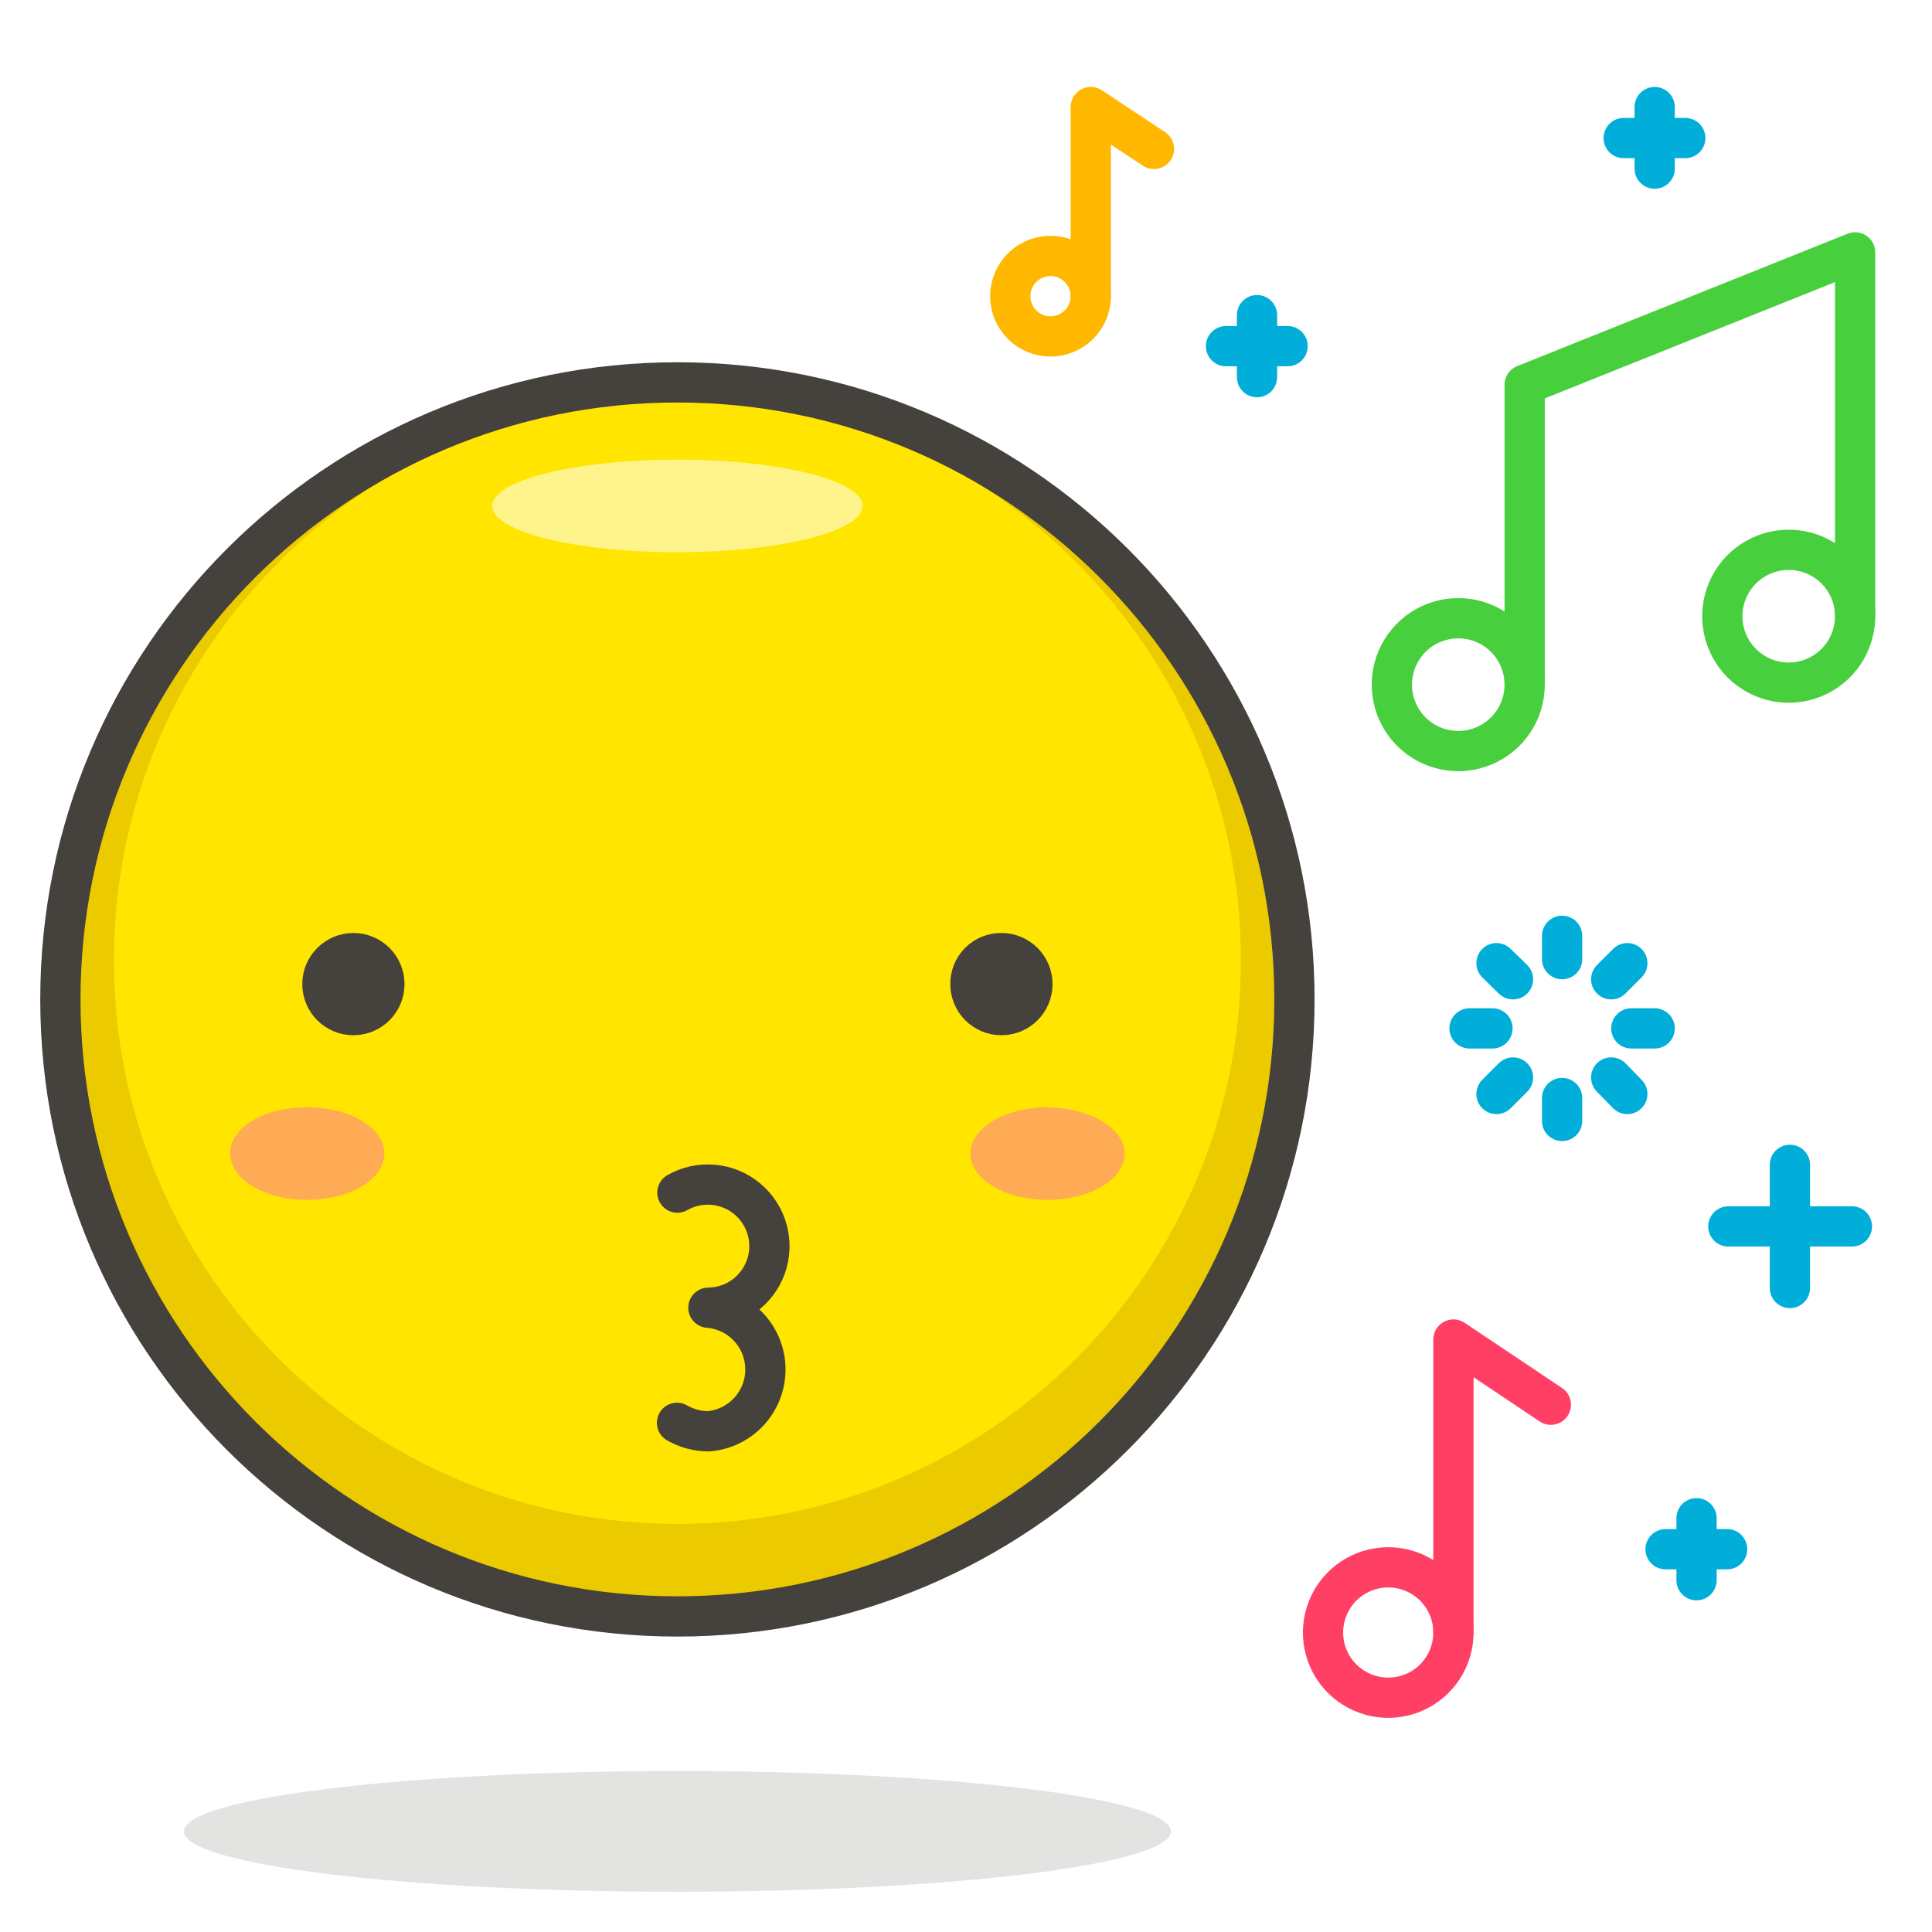
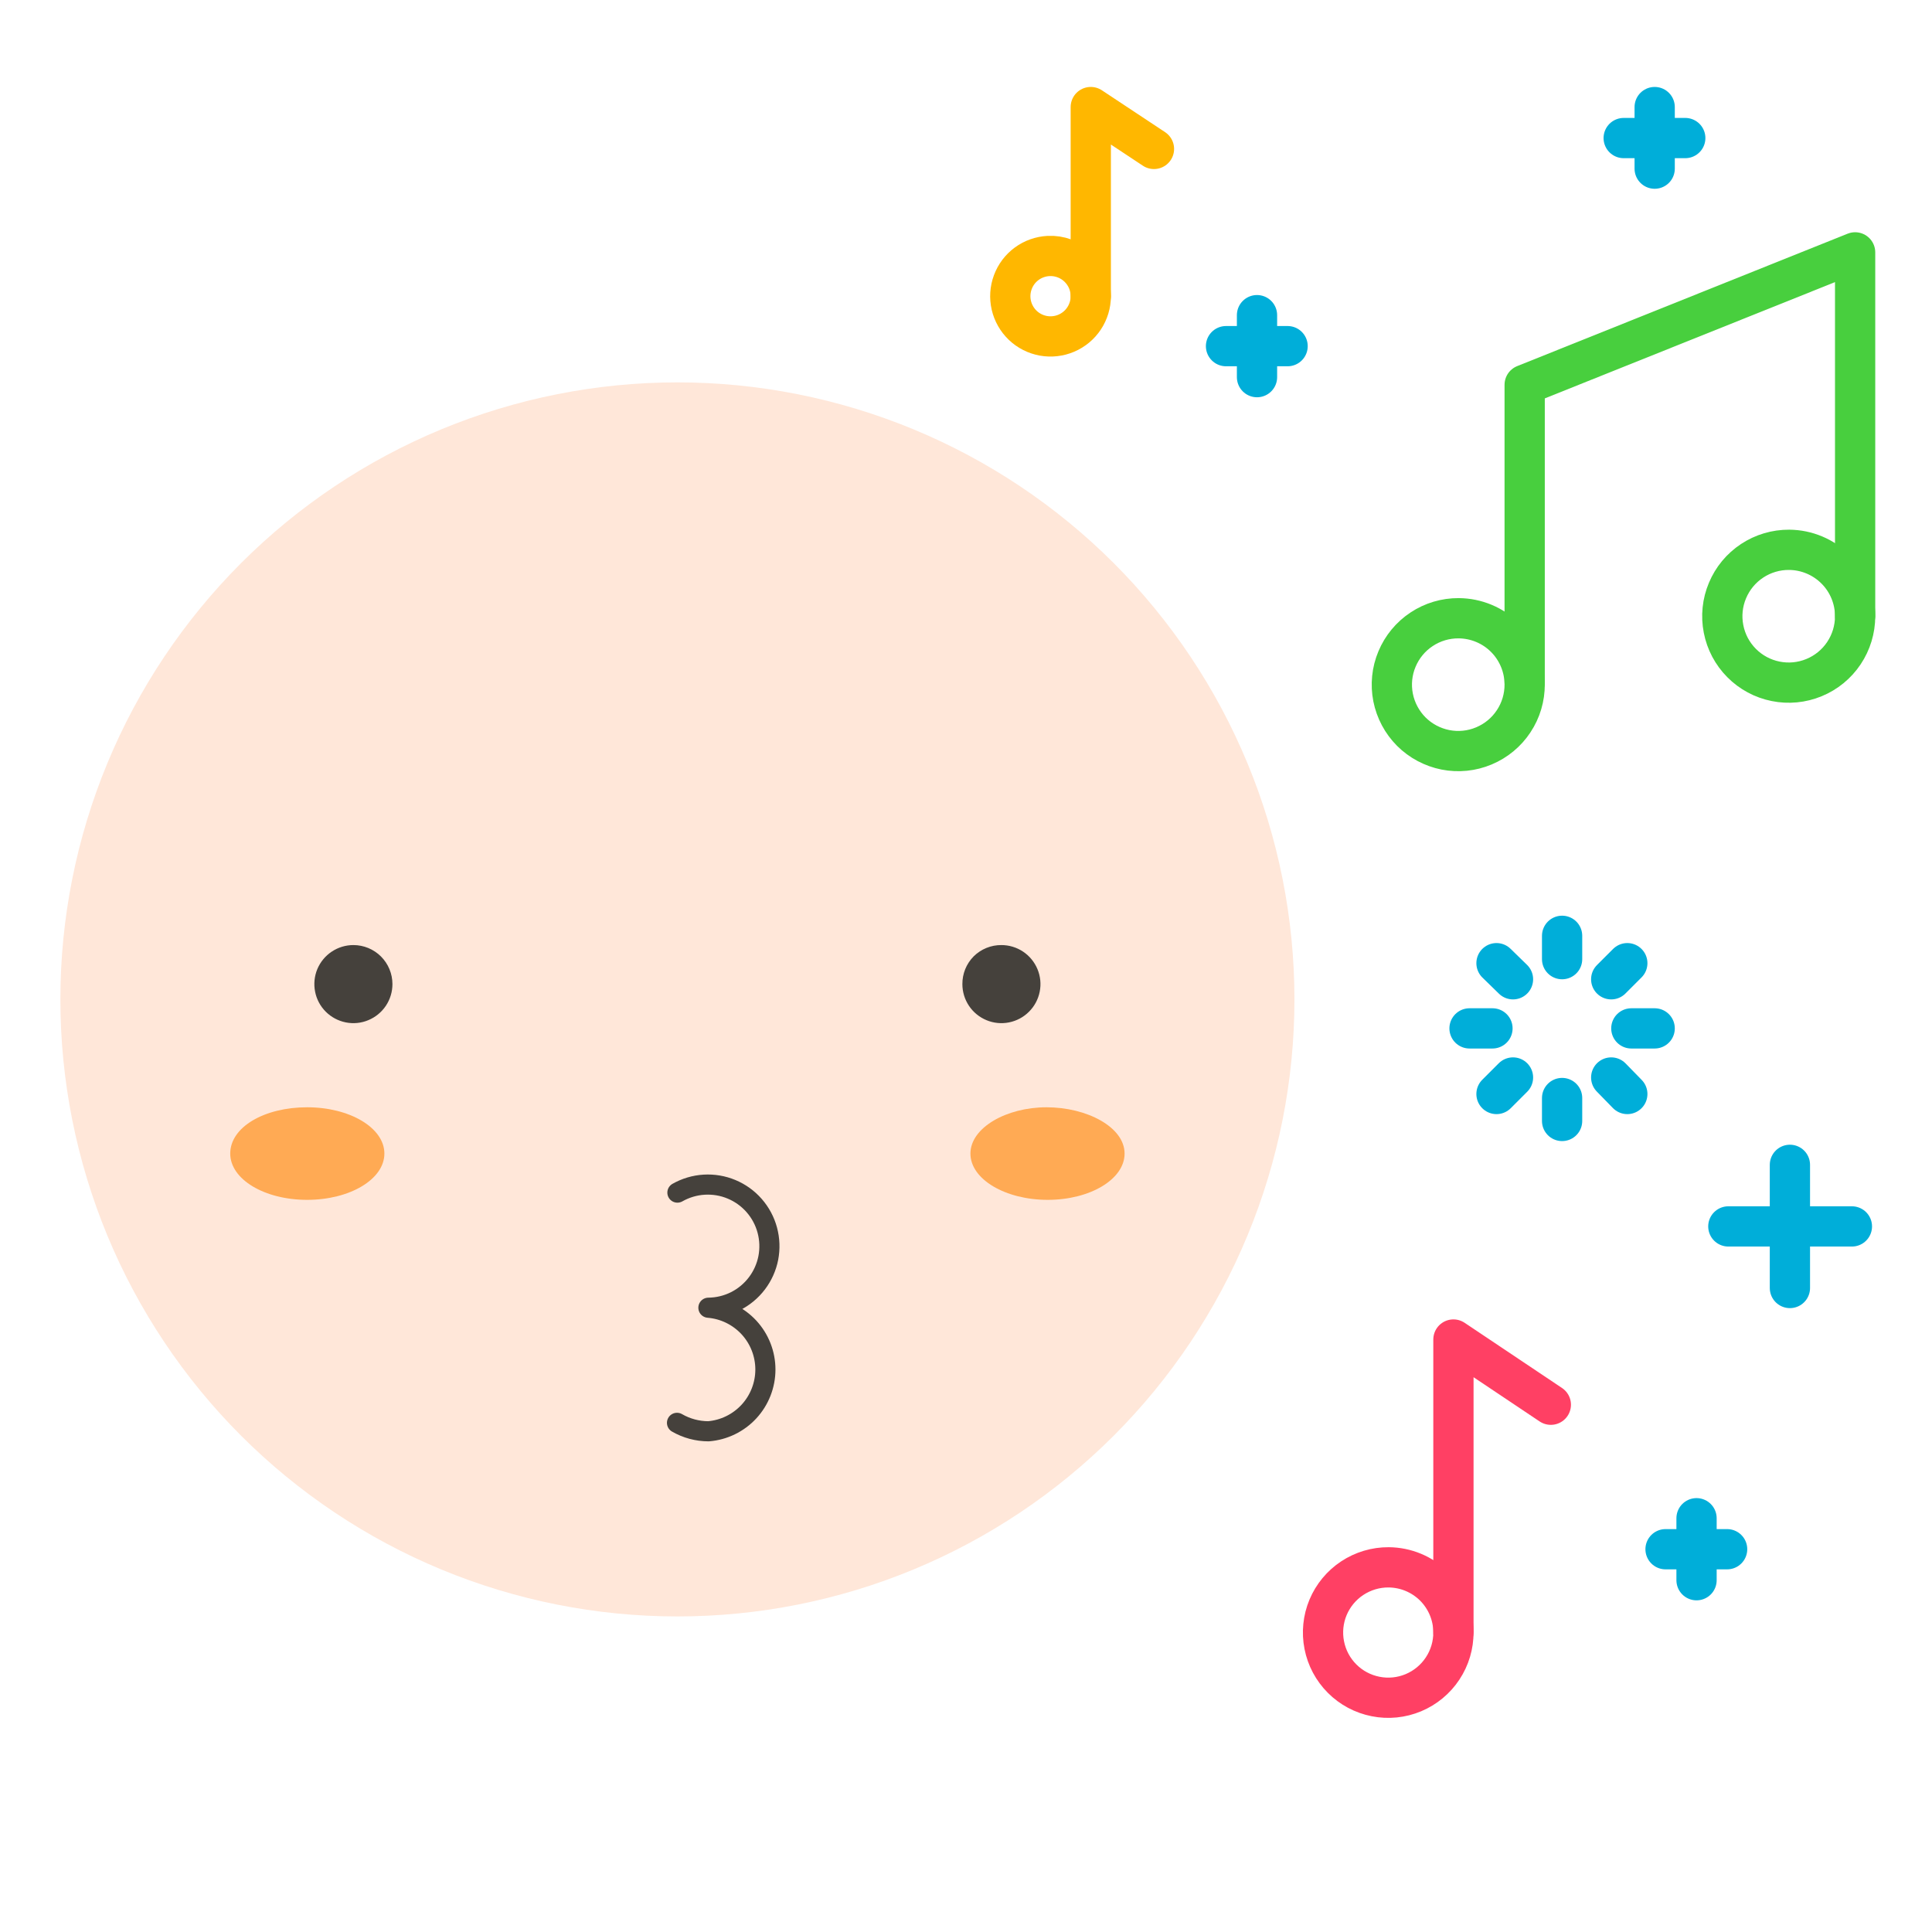
- <svg xmlns="http://www.w3.org/2000/svg" viewBox="0 0 48 48">
-   <path d="M1.5 24.83a15.33 15.33 0 1 0 30.66 0 15.33 15.33 0 1 0 -30.66 0Z" fill="#ffe500" stroke-width="1" />
-   <path d="M16.83 9.5a15.33 15.33 0 1 0 15.33 15.33A15.33 15.33 0 0 0 16.83 9.5Zm0 28.36a14 14 0 1 1 14 -14 14 14 0 0 1 -14 14Z" fill="#ebcb00" stroke-width="1" />
-   <path d="M12.23 12.57a4.6 1.15 0 1 0 9.2 0 4.6 1.15 0 1 0 -9.2 0Z" fill="#fff48c" stroke-width="1" />
-   <path d="M4.57 45.5a12.26 1.5 0 1 0 24.52 0 12.26 1.5 0 1 0 -24.52 0Z" fill="#45413c" opacity=".15" stroke-width="1" />
-   <path d="M1.5 24.83a15.33 15.33 0 1 0 30.66 0 15.33 15.33 0 1 0 -30.66 0Z" fill="none" stroke="#45413c" stroke-linecap="round" stroke-linejoin="round" stroke-width="1" />
-   <path d="M16.83 29.63a1.53 1.53 0 1 1 0.77 2.86 1.54 1.54 0 0 1 0 3.07 1.57 1.57 0 0 1 -0.78 -0.21" fill="none" stroke="#45413c" stroke-linecap="round" stroke-linejoin="round" stroke-width="1" />
-   <path d="M5.72 28.66c0 0.64 0.85 1.15 1.91 1.15s1.92 -0.51 1.92 -1.15 -0.86 -1.15 -1.92 -1.15 -1.91 0.49 -1.91 1.15Z" fill="#ffaa54" stroke-width="1" />
-   <path d="M27.94 28.66c0 0.64 -0.86 1.15 -1.91 1.15s-1.92 -0.51 -1.92 -1.15 0.89 -1.15 1.89 -1.15 1.94 0.49 1.94 1.15Z" fill="#ffaa54" stroke-width="1" />
-   <path d="M9.55 24.45a0.77 0.77 0 1 1 -0.77 -0.77 0.77 0.77 0 0 1 0.77 0.77Z" fill="#45413c" stroke="#45413c" stroke-linecap="round" stroke-linejoin="round" stroke-width="1" />
-   <path d="M24.11 24.45a0.77 0.77 0 1 0 0.77 -0.77 0.76 0.76 0 0 0 -0.77 0.77Z" fill="#45413c" stroke="#45413c" stroke-linecap="round" stroke-linejoin="round" stroke-width="1" />
-   <path d="M37.88 17a1.65 1.65 0 1 1 -1.64 -1.64A1.65 1.65 0 0 1 37.88 17Z" fill="none" stroke="#48cf3e" stroke-linecap="round" stroke-linejoin="round" stroke-width="1" />
-   <path d="M46.09 15.31a1.65 1.65 0 1 1 -1.64 -1.65 1.65 1.65 0 0 1 1.64 1.65Z" fill="none" stroke="#48cf3e" stroke-linecap="round" stroke-linejoin="round" stroke-width="1" />
-   <path d="m37.88 16.95 0 -7.39 8.21 -3.29 0 9.03" fill="none" stroke="#48cf3e" stroke-linecap="round" stroke-linejoin="round" stroke-width="1" />
-   <path d="M36.11 40.55a1.62 1.62 0 1 1 -1.61 -1.61 1.62 1.62 0 0 1 1.61 1.61Z" fill="none" stroke="#ff4064" stroke-linecap="round" stroke-linejoin="round" stroke-width="1" />
-   <path d="m36.11 40.55 0 -7.27 2.42 1.62" fill="none" stroke="#ff4064" stroke-linecap="round" stroke-linejoin="round" stroke-width="1" />
-   <path d="M27.1 7.36a1 1 0 1 1 -1.05 -1 1 1 0 0 1 1.05 1Z" fill="none" stroke="#ffb700" stroke-linecap="round" stroke-linejoin="round" stroke-width="1" />
-   <path d="m27.1 7.36 0 -4.7 1.57 1.04" fill="none" stroke="#ffb700" stroke-linecap="round" stroke-linejoin="round" stroke-width="1" />
-   <path d="m38.81 23.83 0 -0.58" fill="none" stroke="#00aed9" stroke-linecap="round" stroke-linejoin="round" stroke-width="1" />
-   <path d="m40.03 24.33 0.4 -0.4" fill="none" stroke="#00aed9" stroke-linecap="round" stroke-linejoin="round" stroke-width="1" />
-   <path d="m40.53 25.55 0.58 0" fill="none" stroke="#00aed9" stroke-linecap="round" stroke-linejoin="round" stroke-width="1" />
-   <path d="m40.03 26.77 0.4 0.41" fill="none" stroke="#00aed9" stroke-linecap="round" stroke-linejoin="round" stroke-width="1" />
-   <path d="m38.81 27.28 0 0.57" fill="none" stroke="#00aed9" stroke-linecap="round" stroke-linejoin="round" stroke-width="1" />
-   <path d="m37.59 26.77 -0.41 0.41" fill="none" stroke="#00aed9" stroke-linecap="round" stroke-linejoin="round" stroke-width="1" />
-   <path d="m37.08 25.55 -0.57 0" fill="none" stroke="#00aed9" stroke-linecap="round" stroke-linejoin="round" stroke-width="1" />
-   <path d="m37.59 24.33 -0.41 -0.4" fill="none" stroke="#00aed9" stroke-linecap="round" stroke-linejoin="round" stroke-width="1" />
-   <path d="m44.47 32 0 -3.06" fill="none" stroke="#00aed9" stroke-linecap="round" stroke-linejoin="round" stroke-width="1" />
-   <path d="m42.94 30.47 3.07 0" fill="none" stroke="#00aed9" stroke-linecap="round" stroke-linejoin="round" stroke-width="1" />
-   <path d="m41.11 4.19 0 -1.53" fill="none" stroke="#00aed9" stroke-linecap="round" stroke-linejoin="round" stroke-width="1" />
-   <path d="m40.34 3.43 1.53 0" fill="none" stroke="#00aed9" stroke-linecap="round" stroke-linejoin="round" stroke-width="1" />
-   <path d="m42.15 39.26 0 -1.54" fill="none" stroke="#00aed9" stroke-linecap="round" stroke-linejoin="round" stroke-width="1" />
-   <path d="m41.38 38.49 1.53 0" fill="none" stroke="#00aed9" stroke-linecap="round" stroke-linejoin="round" stroke-width="1" />
-   <path d="m31.23 9.37 0 -1.54" fill="none" stroke="#00aed9" stroke-linecap="round" stroke-linejoin="round" stroke-width="1" />
-   <path d="m30.46 8.6 1.53 0" fill="none" stroke="#00aed9" stroke-linecap="round" stroke-linejoin="round" stroke-width="1" />
+ <svg xmlns="http://www.w3.org/2000/svg" width="48" height="48" viewBox="0 0 48 48" fill="none">
+   <path d="M1.5 24.83C1.5 26.843 1.897 28.837 2.667 30.697C3.437 32.556 4.567 34.246 5.99 35.67C7.414 37.093 9.104 38.223 10.963 38.993C12.823 39.764 14.817 40.16 16.83 40.16C18.843 40.16 20.837 39.764 22.697 38.993C24.556 38.223 26.246 37.093 27.67 35.67C29.093 34.246 30.223 32.556 30.993 30.697C31.764 28.837 32.16 26.843 32.16 24.83C32.16 22.817 31.764 20.823 30.993 18.963C30.223 17.104 29.093 15.414 27.67 13.99C26.246 12.566 24.556 11.437 22.697 10.667C20.837 9.897 18.843 9.5 16.83 9.5C14.817 9.5 12.823 9.897 10.963 10.667C9.104 11.437 7.414 12.566 5.99 13.99C4.567 15.414 3.437 17.104 2.667 18.963C1.897 20.823 1.5 22.817 1.5 24.83Z" fill="#FFE7D9" />
+   <path d="M16.83 29.63C17.033 29.515 17.26 29.447 17.493 29.433C17.726 29.419 17.96 29.458 18.175 29.548C18.391 29.638 18.583 29.776 18.737 29.952C18.891 30.128 19.003 30.337 19.063 30.562C19.124 30.788 19.132 31.025 19.088 31.254C19.043 31.483 18.946 31.699 18.805 31.885C18.663 32.072 18.481 32.223 18.272 32.328C18.064 32.432 17.834 32.488 17.6 32.49C17.985 32.521 18.345 32.697 18.608 32.981C18.87 33.265 19.016 33.638 19.016 34.025C19.016 34.412 18.87 34.785 18.608 35.069C18.345 35.354 17.985 35.529 17.6 35.56C17.326 35.559 17.057 35.487 16.82 35.35" stroke="#45413C" stroke-width="0.5" stroke-linecap="round" stroke-linejoin="round" />
+   <path d="M5.72 28.66C5.72 29.3 6.57 29.81 7.63 29.81C8.69 29.81 9.55 29.3 9.55 28.66C9.55 28.02 8.69 27.51 7.63 27.51C6.57 27.51 5.72 28 5.72 28.66Z" fill="#FFAA54" />
+   <path d="M27.94 28.66C27.94 29.3 27.08 29.81 26.03 29.81C24.98 29.81 24.11 29.3 24.11 28.66C24.11 28.02 25 27.51 26 27.51C27 27.51 27.94 28 27.94 28.66Z" fill="#FFAA54" />
+   <path d="M9.55 24.45C9.55 24.602 9.505 24.751 9.42 24.878C9.335 25.004 9.215 25.103 9.074 25.161C8.934 25.22 8.779 25.235 8.63 25.205C8.48 25.175 8.343 25.102 8.235 24.994C8.128 24.887 8.054 24.75 8.025 24.6C7.995 24.451 8.01 24.296 8.068 24.155C8.127 24.015 8.225 23.894 8.352 23.81C8.479 23.725 8.627 23.68 8.78 23.68C8.984 23.68 9.18 23.761 9.324 23.905C9.469 24.05 9.55 24.246 9.55 24.45Z" fill="#45413C" stroke="#45413C" stroke-width="0.4" stroke-linecap="round" stroke-linejoin="round" />
+   <path d="M24.11 24.45C24.11 24.602 24.155 24.751 24.24 24.878C24.324 25.004 24.445 25.103 24.585 25.161C24.726 25.22 24.881 25.235 25.03 25.205C25.18 25.175 25.317 25.102 25.424 24.994C25.532 24.887 25.605 24.75 25.635 24.6C25.665 24.451 25.65 24.296 25.591 24.155C25.533 24.015 25.434 23.894 25.308 23.81C25.181 23.725 25.032 23.68 24.88 23.68C24.778 23.679 24.678 23.698 24.584 23.736C24.49 23.774 24.404 23.831 24.332 23.902C24.261 23.974 24.204 24.06 24.166 24.154C24.128 24.248 24.109 24.349 24.11 24.45Z" fill="#45413C" stroke="#45413C" stroke-width="0.4" stroke-linecap="round" stroke-linejoin="round" />
+   <path d="M37.88 17C37.882 17.327 37.787 17.648 37.606 17.92C37.426 18.193 37.168 18.406 36.866 18.532C36.564 18.659 36.232 18.692 35.911 18.629C35.59 18.565 35.295 18.408 35.063 18.177C34.832 17.945 34.675 17.65 34.611 17.329C34.548 17.008 34.581 16.676 34.708 16.374C34.834 16.072 35.047 15.814 35.32 15.634C35.593 15.453 35.913 15.358 36.24 15.36C36.674 15.363 37.09 15.536 37.397 15.843C37.704 16.15 37.877 16.566 37.88 17Z" stroke="#48CF3E" stroke-linecap="round" stroke-linejoin="round" />
+   <path d="M46.09 15.31C46.09 15.637 45.993 15.956 45.811 16.228C45.63 16.499 45.371 16.711 45.069 16.835C44.767 16.96 44.435 16.992 44.114 16.927C43.794 16.863 43.5 16.705 43.27 16.473C43.039 16.241 42.883 15.946 42.821 15.626C42.758 15.305 42.792 14.973 42.919 14.672C43.045 14.37 43.258 14.113 43.531 13.933C43.803 13.753 44.123 13.658 44.45 13.66C44.886 13.663 45.303 13.838 45.61 14.147C45.918 14.456 46.09 14.874 46.09 15.31Z" stroke="#48CF3E" stroke-linecap="round" stroke-linejoin="round" />
+   <path d="M37.88 16.95V9.56L46.09 6.27V15.3" stroke="#48CF3E" stroke-linecap="round" stroke-linejoin="round" />
+   <path d="M36.11 40.55C36.112 40.871 36.019 41.186 35.841 41.454C35.664 41.722 35.411 41.931 35.115 42.055C34.818 42.179 34.492 42.212 34.176 42.149C33.861 42.087 33.572 41.933 33.345 41.706C33.117 41.478 32.963 41.189 32.901 40.873C32.839 40.558 32.871 40.232 32.995 39.935C33.119 39.639 33.328 39.386 33.596 39.209C33.864 39.032 34.179 38.938 34.5 38.94C34.926 38.943 35.334 39.113 35.636 39.414C35.937 39.716 36.108 40.124 36.11 40.55Z" stroke="#FF4064" stroke-linecap="round" stroke-linejoin="round" />
+   <path d="M36.11 40.55V33.28L38.53 34.9" stroke="#FF4064" stroke-linecap="round" stroke-linejoin="round" />
+   <path d="M27.1 7.36C27.1 7.555 27.042 7.747 26.934 7.91C26.827 8.073 26.673 8.201 26.493 8.278C26.314 8.355 26.115 8.377 25.923 8.343C25.73 8.308 25.552 8.218 25.41 8.083C25.269 7.948 25.17 7.774 25.126 7.584C25.082 7.393 25.095 7.194 25.163 7.011C25.231 6.827 25.351 6.668 25.509 6.552C25.666 6.437 25.855 6.37 26.05 6.36C26.186 6.353 26.321 6.374 26.448 6.421C26.575 6.468 26.692 6.541 26.79 6.635C26.888 6.728 26.966 6.841 27.02 6.965C27.073 7.09 27.1 7.224 27.1 7.36Z" stroke="#FFB700" stroke-linecap="round" stroke-linejoin="round" />
+   <path d="M27.1 7.36V2.66L28.67 3.7" stroke="#FFB700" stroke-linecap="round" stroke-linejoin="round" />
+   <path d="M38.81 23.83V23.25" stroke="#00AED9" stroke-linecap="round" stroke-linejoin="round" />
+   <path d="M40.03 24.33L40.43 23.93" stroke="#00AED9" stroke-linecap="round" stroke-linejoin="round" />
+   <path d="M40.53 25.55H41.11" stroke="#00AED9" stroke-linecap="round" stroke-linejoin="round" />
+   <path d="M40.03 26.77L40.43 27.18" stroke="#00AED9" stroke-linecap="round" stroke-linejoin="round" />
+   <path d="M38.81 27.28V27.85" stroke="#00AED9" stroke-linecap="round" stroke-linejoin="round" />
+   <path d="M37.59 26.77L37.18 27.18" stroke="#00AED9" stroke-linecap="round" stroke-linejoin="round" />
+   <path d="M37.08 25.55H36.51" stroke="#00AED9" stroke-linecap="round" stroke-linejoin="round" />
+   <path d="M37.59 24.33L37.18 23.93" stroke="#00AED9" stroke-linecap="round" stroke-linejoin="round" />
+   <path d="M44.47 32V28.94" stroke="#00AED9" stroke-linecap="round" stroke-linejoin="round" />
+   <path d="M42.94 30.47H46.01" stroke="#00AED9" stroke-linecap="round" stroke-linejoin="round" />
+   <path d="M41.11 4.19V2.66" stroke="#00AED9" stroke-linecap="round" stroke-linejoin="round" />
+   <path d="M40.34 3.43H41.87" stroke="#00AED9" stroke-linecap="round" stroke-linejoin="round" />
+   <path d="M42.15 39.26V37.72" stroke="#00AED9" stroke-linecap="round" stroke-linejoin="round" />
+   <path d="M41.38 38.49H42.91" stroke="#00AED9" stroke-linecap="round" stroke-linejoin="round" />
+   <path d="M31.23 9.37V7.83" stroke="#00AED9" stroke-linecap="round" stroke-linejoin="round" />
+   <path d="M30.46 8.6H31.99" stroke="#00AED9" stroke-linecap="round" stroke-linejoin="round" />
</svg>
